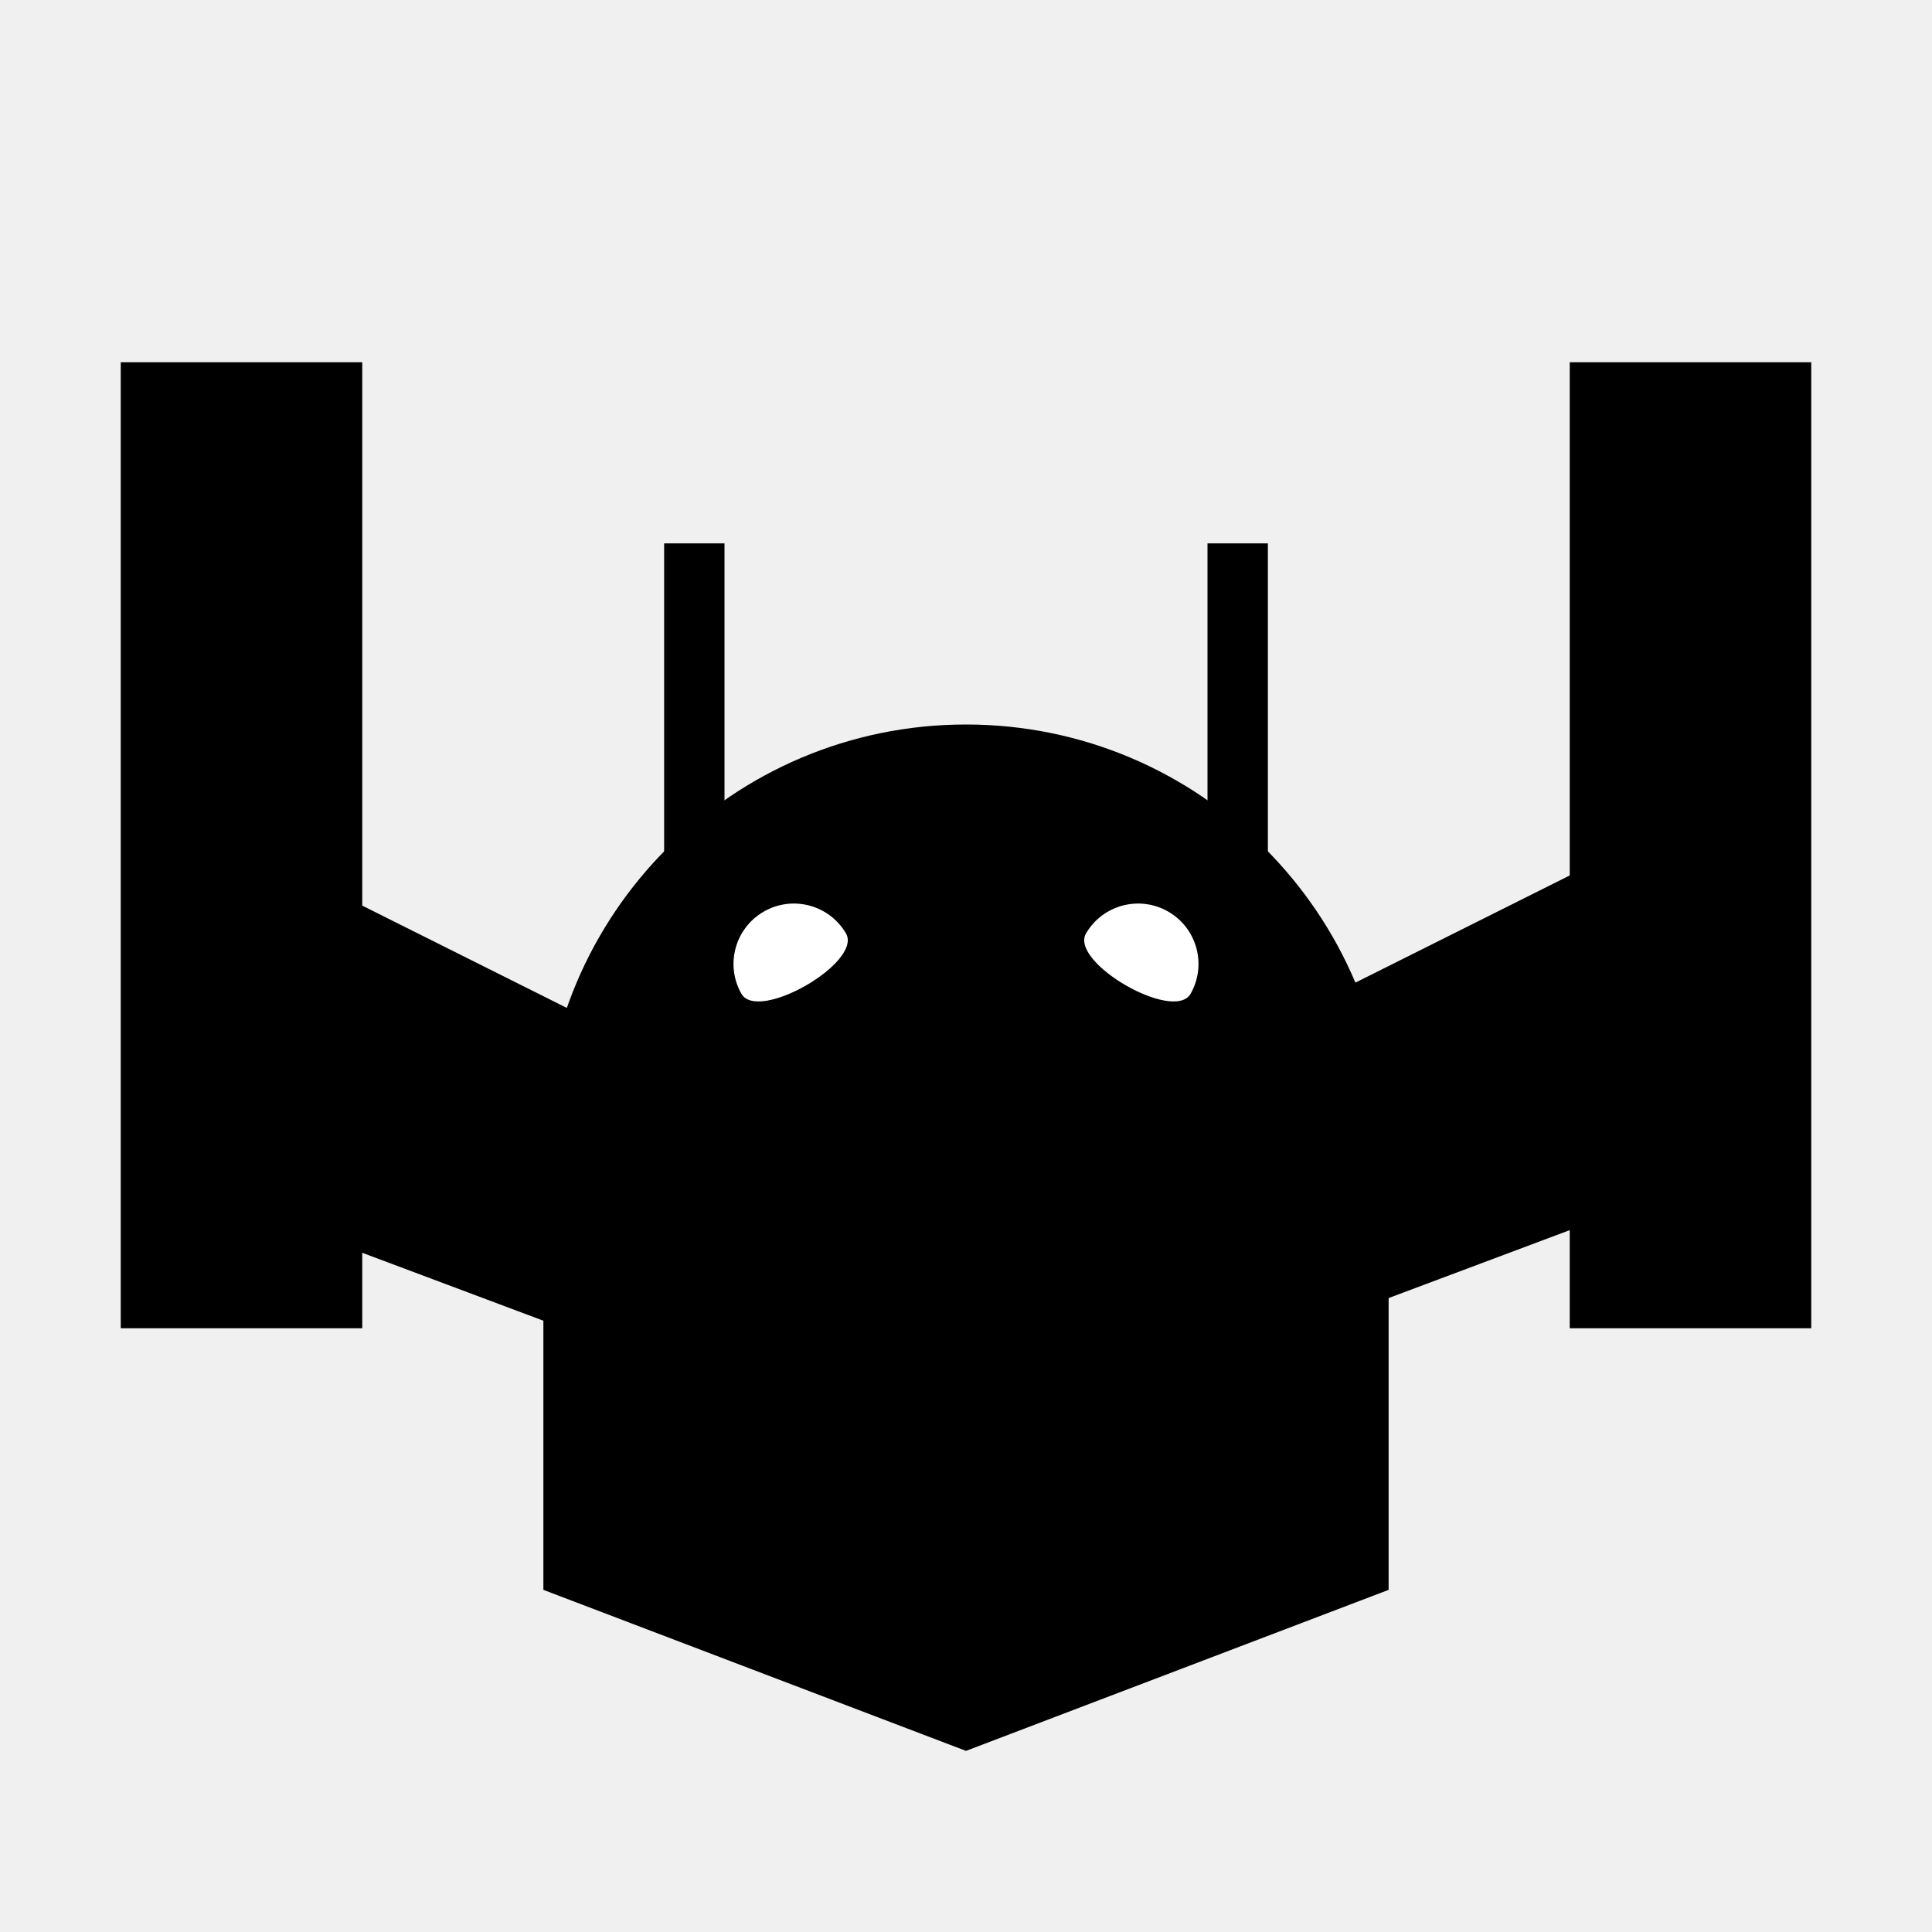
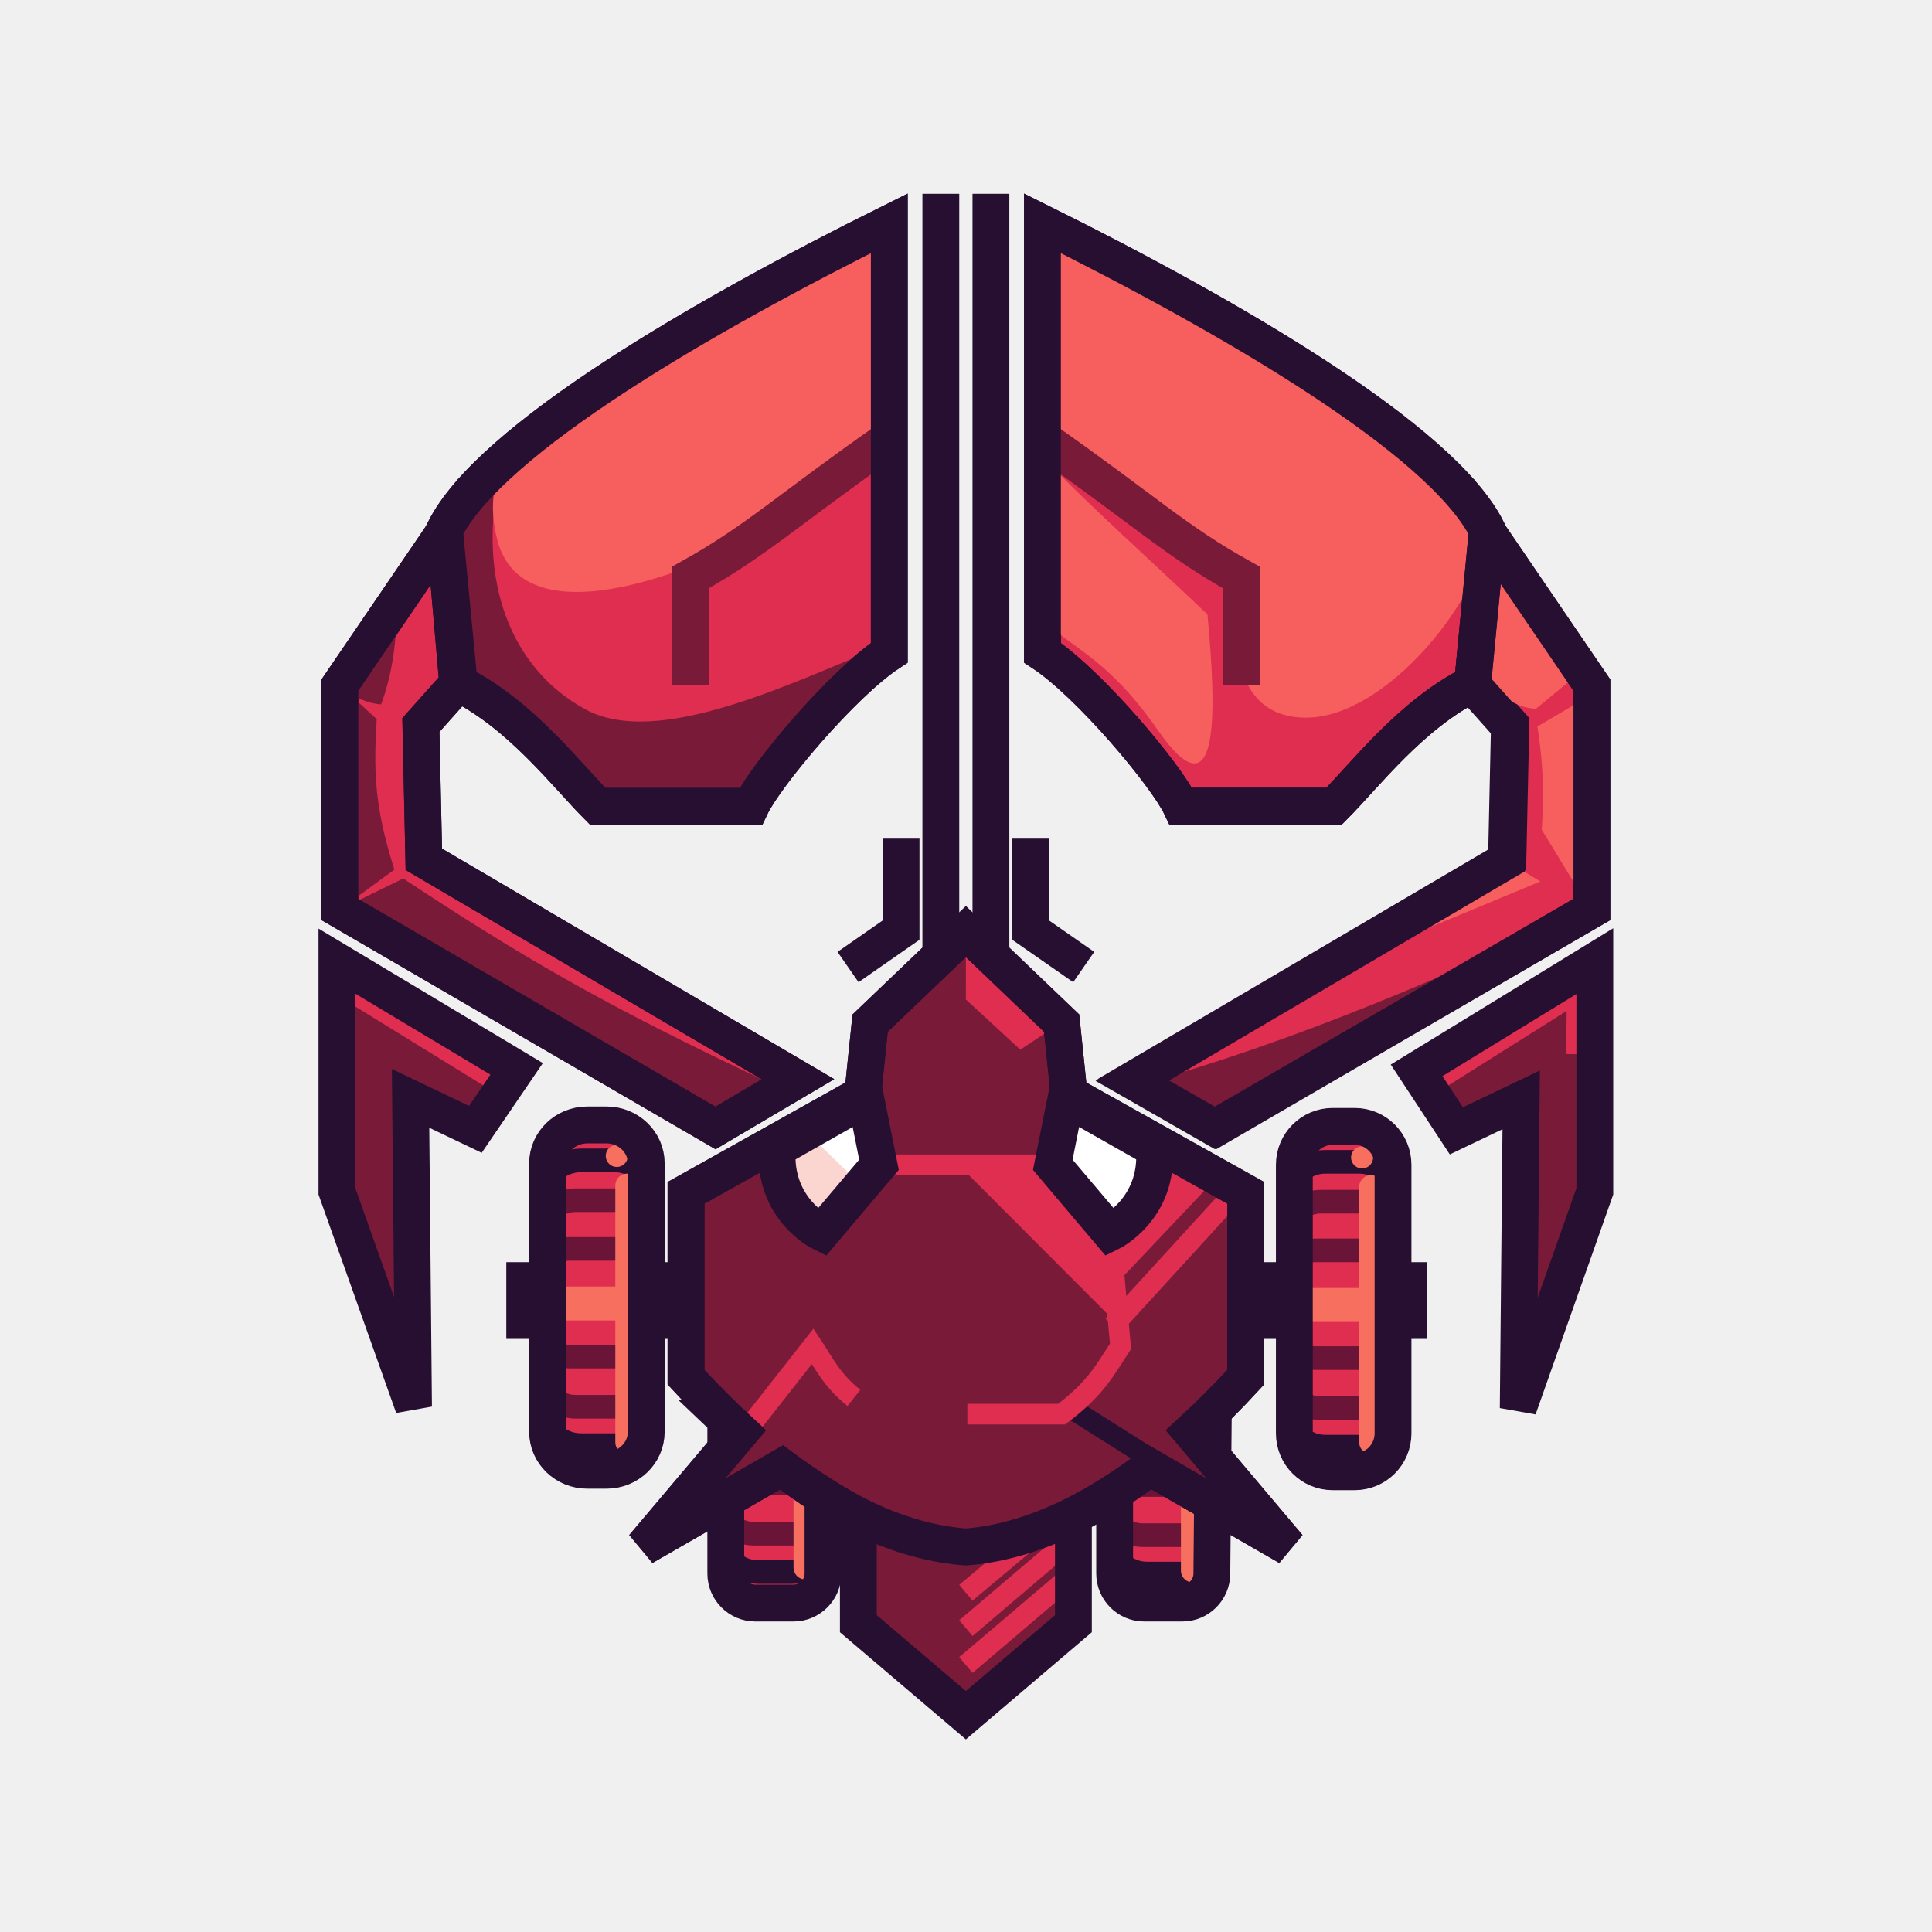
- <svg xmlns="http://www.w3.org/2000/svg" width="32" height="32" viewBox="0 0 32 32">
-   <g fill="none" fill-rule="evenodd" transform="translate(2 6)">
-     <circle cx="14" cy="13" r="7" fill="#000" />
-     <path fill="#000" d="M4 0v16H0V0zM28 0v16h-4V0z" />
-     <path fill="#000" d="M2 8l8 4v5l-8-3zM25 8l-8 4v5l8-3zM9 3h1v6H9zM18 3h1v6h-1z" />
-     <path fill="#FFF" d="M12.012 9.46a1 1 0 0 0-1.732 1c.277.48 2.009-.52 1.732-1zM17.72 10.46a1 1 0 0 0-1.732-1c-.277.48 1.455 1.48 1.732 1z" />
-     <path fill="#000" d="M7 15h14v5.333L14 23l-7-2.667z" />
+ <svg xmlns="http://www.w3.org/2000/svg" enable-background="new" width="1in" height="1in" viewBox="0 0 1 1" version="1.1" id="svg827">
+   <defs id="defs821" />
+   <g style="display:inline" id="layer10">
+     <g style="stroke-width:1.31" transform="matrix(0.7623918,0,0,0.7637849,-0.6855838,0.3432011)" id="g1141">
+       <path style="display:inline;fill:none;stroke:#270f32;stroke-width:0.052;stroke-linecap:butt;stroke-linejoin:miter;stroke-miterlimit:4;stroke-dasharray:none;stroke-opacity:1" d="M 1.243,0.432 H 1.868" id="path1437-3" />
+       <rect style="display:inline;opacity:1;fill:#df2e50;fill-opacity:1;stroke:none;stroke-width:0.015;stroke-miterlimit:4;stroke-dasharray:none;stroke-dashoffset:0;stroke-opacity:1" id="rect1312-6" width="0.067" height="0.234" x="1.392" y="0.403" ry="0.026" rx="0.026" />
+       <rect rx="0.027" ry="0.026" y="0.313" x="1.271" height="0.234" width="0.067" id="rect999-7" style="display:inline;opacity:1;fill:#df2e50;fill-opacity:1;stroke:none;stroke-width:0.015;stroke-miterlimit:4;stroke-dasharray:none;stroke-dashoffset:0;stroke-opacity:1" />
+       <rect style="display:inline;opacity:1;fill:#df2e50;fill-opacity:1;stroke:none;stroke-width:0.015;stroke-miterlimit:4;stroke-dasharray:none;stroke-dashoffset:0;stroke-opacity:1" id="rect1398-5" width="0.067" height="0.234" x="1.778" y="0.314" ry="0.026" rx="0.026" />
+       <rect rx="0.026" ry="0.026" y="0.404" x="1.656" height="0.234" width="0.067" id="rect1402-3" style="display:inline;opacity:1;fill:#df2e50;fill-opacity:1;stroke:none;stroke-width:0.015;stroke-miterlimit:4;stroke-dasharray:none;stroke-dashoffset:0;stroke-opacity:1" />
+       <rect ry="0.023" rx="0.026" y="0.337" x="1.268" height="0.193" width="0.074" id="rect987-5" style="display:inline;opacity:1;fill:none;fill-opacity:1;stroke:#270f32;stroke-width:0.016;stroke-miterlimit:4;stroke-dasharray:none;stroke-dashoffset:0;stroke-opacity:1" />
+       <rect ry="0.02" rx="0.022" y="0.364" x="1.268" height="0.14" width="0.074" id="rect989-6" style="display:inline;opacity:1;fill:none;fill-opacity:1;stroke:#6a1437;stroke-width:0.016;stroke-miterlimit:4;stroke-dasharray:none;stroke-dashoffset:0;stroke-opacity:1" />
+       <rect ry="0.016" rx="0.018" y="0.397" x="1.268" height="0.073" width="0.074" id="rect991-2" style="display:inline;opacity:1;fill:none;fill-opacity:1;stroke:#6a1437;stroke-width:0.016;stroke-miterlimit:4;stroke-dasharray:none;stroke-dashoffset:0;stroke-opacity:1" />
+       <rect ry="0.003" rx="0.014" y="0.431" x="1.268" height="0.006" width="0.073" id="rect993-9" style="display:inline;opacity:1;fill:none;fill-opacity:1;stroke:#f76f5f;stroke-width:0.017;stroke-miterlimit:4;stroke-dasharray:none;stroke-dashoffset:0;stroke-opacity:1" />
+       <path id="path995-1" d="m 1.325,0.354 v 0.174" style="display:inline;fill:none;stroke:#f76f5f;stroke-width:0.016;stroke-linecap:round;stroke-linejoin:miter;stroke-miterlimit:4;stroke-dasharray:none;stroke-opacity:1" />
+       <circle r="0.003" cy="0.334" cx="1.318" id="circle997-2" style="display:inline;opacity:1;fill:#f76f5f;fill-opacity:1;stroke:#f76f5f;stroke-width:0.009;stroke-linecap:round;stroke-miterlimit:4;stroke-dasharray:none;stroke-dashoffset:0;stroke-opacity:1" />
+       <rect style="display:inline;opacity:1;fill:none;fill-opacity:1;stroke:#270f32;stroke-width:0.016;stroke-miterlimit:4;stroke-dasharray:none;stroke-dashoffset:0;stroke-opacity:1" id="rect1314-7" width="0.073" height="0.193" x="1.389" y="0.423" rx="0.025" ry="0.023" />
+       <rect style="display:inline;opacity:1;fill:none;fill-opacity:1;stroke:#6a1437;stroke-width:0.016;stroke-miterlimit:4;stroke-dasharray:none;stroke-dashoffset:0;stroke-opacity:1" id="rect1316-0" width="0.073" height="0.14" x="1.389" y="0.45" rx="0.022" ry="0.02" />
+       <rect style="display:inline;opacity:1;fill:none;fill-opacity:1;stroke:#6a1437;stroke-width:0.016;stroke-miterlimit:4;stroke-dasharray:none;stroke-dashoffset:0;stroke-opacity:1" id="rect1318-9" width="0.073" height="0.073" x="1.389" y="0.483" rx="0.018" ry="0.016" />
+       <path style="display:inline;fill:none;stroke:#f76f5f;stroke-width:0.016;stroke-linecap:round;stroke-linejoin:miter;stroke-miterlimit:4;stroke-dasharray:none;stroke-opacity:1" d="M 1.446,0.44 V 0.613" id="path1322-3" />
+       <rect style="display:inline;opacity:1;fill:none;fill-opacity:1;stroke:#270f32;stroke-width:0.016;stroke-miterlimit:4;stroke-dasharray:none;stroke-dashoffset:0;stroke-opacity:1" id="rect1386-6" width="0.073" height="0.193" x="1.774" y="0.338" rx="0.025" ry="0.023" />
+       <rect style="display:inline;opacity:1;fill:none;fill-opacity:1;stroke:#6a1437;stroke-width:0.016;stroke-miterlimit:4;stroke-dasharray:none;stroke-dashoffset:0;stroke-opacity:1" id="rect1388-0" width="0.073" height="0.14" x="1.774" y="0.365" rx="0.022" ry="0.02" />
+       <rect style="display:inline;opacity:1;fill:none;fill-opacity:1;stroke:#6a1437;stroke-width:0.016;stroke-miterlimit:4;stroke-dasharray:none;stroke-dashoffset:0;stroke-opacity:1" id="rect1390-6" width="0.073" height="0.073" x="1.774" y="0.398" rx="0.018" ry="0.016" />
+       <rect style="display:inline;opacity:1;fill:none;fill-opacity:1;stroke:#f76f5f;stroke-width:0.017;stroke-miterlimit:4;stroke-dasharray:none;stroke-dashoffset:0;stroke-opacity:1" id="rect1392-2" width="0.073" height="0.006" x="1.775" y="0.432" rx="0.013" ry="0.003" />
+       <path style="display:inline;fill:none;stroke:#f76f5f;stroke-width:0.016;stroke-linecap:round;stroke-linejoin:miter;stroke-miterlimit:4;stroke-dasharray:none;stroke-opacity:1" d="M 1.83,0.355 V 0.528" id="path1394-6" />
+       <circle style="display:inline;opacity:1;fill:#f76f5f;fill-opacity:1;stroke:#f76f5f;stroke-width:0.009;stroke-linecap:round;stroke-miterlimit:4;stroke-dasharray:none;stroke-dashoffset:0;stroke-opacity:1" id="circle1396-1" cx="1.824" cy="0.335" r="0.003" />
+       <rect ry="0.023" rx="0.025" y="0.424" x="1.653" height="0.193" width="0.073" id="rect1404-8" style="display:inline;opacity:1;fill:none;fill-opacity:1;stroke:#270f32;stroke-width:0.016;stroke-miterlimit:4;stroke-dasharray:none;stroke-dashoffset:0;stroke-opacity:1" />
+       <rect ry="0.02" rx="0.022" y="0.451" x="1.653" height="0.14" width="0.073" id="rect1406-7" style="display:inline;opacity:1;fill:none;fill-opacity:1;stroke:#6a1437;stroke-width:0.016;stroke-miterlimit:4;stroke-dasharray:none;stroke-dashoffset:0;stroke-opacity:1" />
+       <rect ry="0.016" rx="0.018" y="0.484" x="1.653" height="0.073" width="0.073" id="rect1408-9" style="display:inline;opacity:1;fill:none;fill-opacity:1;stroke:#6a1437;stroke-width:0.016;stroke-miterlimit:4;stroke-dasharray:none;stroke-dashoffset:0;stroke-opacity:1" />
+       <path id="path1412-2" d="m 1.709,0.441 v 0.174" style="display:inline;fill:none;stroke:#f76f5f;stroke-width:0.016;stroke-linecap:round;stroke-linejoin:miter;stroke-miterlimit:4;stroke-dasharray:none;stroke-opacity:1" />
+       <path style="display:inline;opacity:1;fill:none;fill-opacity:1;stroke:#270f32;stroke-width:0.025;stroke-miterlimit:4;stroke-dasharray:none;stroke-dashoffset:0;stroke-opacity:1" d="m 1.392,0.512 v 0.105 c 0,0.011 0.009,0.02 0.02,0.02 h 0.026 c 0.011,0 0.02,-0.009 0.02,-0.02 v -0.052 c -0.022,-0.014 -0.044,-0.031 -0.067,-0.053 z" id="rect1312-3-0" />
+       <path style="display:inline;opacity:1;fill:none;fill-opacity:1;stroke:#270f32;stroke-width:0.025;stroke-miterlimit:4;stroke-dasharray:none;stroke-dashoffset:0;stroke-opacity:1" d="m 1.723,0.507 c -0.022,0.022 -0.045,0.04 -0.067,0.054 v 0.056 c 0,0.011 0.009,0.02 0.02,0.02 h 0.026 c 0.011,0 0.02,-0.009 0.02,-0.02 z" id="rect1402-5-2" />
+       <rect style="display:inline;opacity:1;fill:none;fill-opacity:1;stroke:#270f32;stroke-width:0.025;stroke-miterlimit:4;stroke-dasharray:none;stroke-dashoffset:0;stroke-opacity:1" id="rect1398-7-3" width="0.067" height="0.234" x="1.778" y="0.314" ry="0.026" rx="0.026" />
+       <rect rx="0.027" ry="0.026" y="0.313" x="1.271" height="0.234" width="0.067" id="rect999-6-7" style="display:inline;opacity:1;fill:none;fill-opacity:1;stroke:#270f32;stroke-width:0.025;stroke-miterlimit:4;stroke-dasharray:none;stroke-dashoffset:0;stroke-opacity:1" />
+       <path style="display:inline;opacity:1;fill:#df2e50;fill-opacity:1;stroke:#270f32;stroke-width:0.025;stroke-linecap:butt;stroke-linejoin:miter;stroke-miterlimit:4;stroke-dasharray:none;stroke-opacity:1" d="m 1.503,-0.298 c -0.125,0.062 -0.271,0.146 -0.302,0.208 l 0.01,0.104 c 0.042,0.021 0.073,0.062 0.094,0.083 h 0.104 c 0.01,-0.021 0.062,-0.083 0.094,-0.104 z" id="path1095-5" />
+       <path style="display:inline;opacity:1;fill:none;stroke:#270f32;stroke-width:0.025;stroke-linecap:butt;stroke-linejoin:miter;stroke-miterlimit:4;stroke-dasharray:none;stroke-opacity:1" d="M 1.538,-0.318 V 0.202" id="path1118-9" />
+       <path style="color:#000000;font-style:normal;font-variant:normal;font-weight:normal;font-stretch:normal;font-size:medium;line-height:normal;font-family:sans-serif;font-variant-ligatures:normal;font-variant-position:normal;font-variant-caps:normal;font-variant-numeric:normal;font-variant-alternates:normal;font-feature-settings:normal;text-indent:0;text-align:start;text-decoration:none;text-decoration-line:none;text-decoration-style:solid;text-decoration-color:#000000;letter-spacing:normal;word-spacing:normal;text-transform:none;writing-mode:lr-tb;direction:ltr;text-orientation:mixed;dominant-baseline:auto;baseline-shift:baseline;text-anchor:start;white-space:normal;shape-padding:0;clip-rule:nonzero;display:inline;overflow:visible;visibility:visible;opacity:1;isolation:auto;mix-blend-mode:normal;color-interpolation:sRGB;color-interpolation-filters:linearRGB;solid-color:#000000;solid-opacity:1;vector-effect:none;fill:#df2e50;fill-opacity:1;fill-rule:nonzero;stroke:#270f32;stroke-width:0.025;stroke-linecap:butt;stroke-linejoin:miter;stroke-miterlimit:4;stroke-dasharray:none;stroke-dashoffset:0;stroke-opacity:1;color-rendering:auto;image-rendering:auto;shape-rendering:auto;text-rendering:auto;enable-background:accumulate" d="M 1.201,-0.089 1.13,0.015 v 0.152 l 0.255,0.148 0.056,-0.033 -0.254,-0.149 -0.002,-0.091 0.025,-0.028 z" id="path1125-2" />
+       <path style="display:inline;opacity:1;fill:#791a38;fill-opacity:1;stroke:none;stroke-width:0.025;stroke-linecap:butt;stroke-linejoin:miter;stroke-miterlimit:4;stroke-dasharray:none;stroke-opacity:1" d="m 1.482,0.546 v 0.104 l 0.073,0.062 0.073,-0.062 V 0.546 l -0.073,0.031 z" id="path1135-2" />
+       <path style="display:inline;opacity:1;fill:#791a38;fill-opacity:1;stroke:none;stroke-width:0.025;stroke-linecap:butt;stroke-linejoin:miter;stroke-miterlimit:4;stroke-dasharray:none;stroke-opacity:1" d="m 1.555,0.182 -0.065,0.062 -0.005,0.048 -0.12,0.067 v 0.125 c 0.064,0.07 0.129,0.11 0.19,0.115 0.061,-0.004 0.126,-0.044 0.19,-0.115 v -0.125 l -0.12,-0.067 -0.005,-0.048 z" id="path1133-8" />
+       <path style="display:inline;opacity:1;fill:#fbd6d1;fill-opacity:1;stroke:none;stroke-width:0.025;stroke-linecap:butt;stroke-linejoin:miter;stroke-miterlimit:4;stroke-dasharray:none;stroke-opacity:1" d="m 1.487,0.295 0.009,0.045 -0.039,0.046 c 0,0 -0.033,-0.016 -0.03,-0.057 z" id="path1139-9" />
+       <path style="display:inline;opacity:1;fill:none;fill-opacity:1;stroke:#270f32;stroke-width:0.025;stroke-linecap:butt;stroke-linejoin:miter;stroke-miterlimit:4;stroke-dasharray:none;stroke-opacity:1" d="m 1.511,0.119 v 0.062 l -0.036,0.025" id="path1147-7" />
+       <path id="path1235-3" d="m 1.607,-0.298 c 0.125,0.062 0.271,0.146 0.302,0.208 l -0.01,0.104 c -0.042,0.021 -0.073,0.062 -0.094,0.083 H 1.701 c -0.01,-0.021 -0.062,-0.083 -0.094,-0.104 z" style="display:inline;opacity:1;fill:#df2e50;fill-opacity:1;stroke:#270f32;stroke-width:0.025;stroke-linecap:butt;stroke-linejoin:miter;stroke-miterlimit:4;stroke-dasharray:none;stroke-opacity:1" />
+       <path id="path1237-6" d="M 1.572,-0.318 V 0.202" style="display:inline;opacity:1;fill:none;stroke:#270f32;stroke-width:0.025;stroke-linecap:butt;stroke-linejoin:miter;stroke-miterlimit:4;stroke-dasharray:none;stroke-opacity:1" />
+       <path id="path1251-1" d="m 1.623,0.295 -0.009,0.045 0.039,0.046 c 0,0 0.033,-0.016 0.03,-0.057 z" style="display:inline;opacity:1;fill:#ffffff;fill-opacity:1;stroke:none;stroke-width:0.025;stroke-linecap:butt;stroke-linejoin:miter;stroke-miterlimit:4;stroke-dasharray:none;stroke-opacity:1" />
+       <path id="path1253-29" d="M 1.659,0.463 1.774,0.598 1.619,0.508 c 0.025,-0.018 0.03,-0.03 0.04,-0.046 z" style="display:inline;opacity:1;fill:#791a38;fill-opacity:1;stroke:none;stroke-width:0.025;stroke-linecap:butt;stroke-linejoin:miter;stroke-miterlimit:4;stroke-dasharray:none;stroke-opacity:1" />
+       <path id="path1255-3" d="m 1.599,0.119 v 0.062 l 0.036,0.025" style="display:inline;opacity:1;fill:none;fill-opacity:1;stroke:#270f32;stroke-width:0.025;stroke-linecap:butt;stroke-linejoin:miter;stroke-miterlimit:4;stroke-dasharray:none;stroke-opacity:1" />
+       <path id="path1445-1" d="m 1.909,-0.089 0.071,0.104 v 0.152 l -0.255,0.148 -0.056,-0.033 0.254,-0.149 0.002,-0.091 -0.025,-0.028 z" style="color:#000000;font-style:normal;font-variant:normal;font-weight:normal;font-stretch:normal;font-size:medium;line-height:normal;font-family:sans-serif;font-variant-ligatures:normal;font-variant-position:normal;font-variant-caps:normal;font-variant-numeric:normal;font-variant-alternates:normal;font-feature-settings:normal;text-indent:0;text-align:start;text-decoration:none;text-decoration-line:none;text-decoration-style:solid;text-decoration-color:#000000;letter-spacing:normal;word-spacing:normal;text-transform:none;writing-mode:lr-tb;direction:ltr;text-orientation:mixed;dominant-baseline:auto;baseline-shift:baseline;text-anchor:start;white-space:normal;shape-padding:0;clip-rule:nonzero;display:inline;overflow:visible;visibility:visible;opacity:1;isolation:auto;mix-blend-mode:normal;color-interpolation:sRGB;color-interpolation-filters:linearRGB;solid-color:#000000;solid-opacity:1;vector-effect:none;fill:#df2e50;fill-opacity:1;fill-rule:nonzero;stroke:#270f32;stroke-width:0.025;stroke-linecap:butt;stroke-linejoin:miter;stroke-miterlimit:4;stroke-dasharray:none;stroke-dashoffset:0;stroke-opacity:1;color-rendering:auto;image-rendering:auto;shape-rendering:auto;text-rendering:auto;enable-background:accumulate" />
+       <path style="color:#000000;font-style:normal;font-variant:normal;font-weight:normal;font-stretch:normal;font-size:medium;line-height:normal;font-family:sans-serif;font-variant-ligatures:normal;font-variant-position:normal;font-variant-caps:normal;font-variant-numeric:normal;font-variant-alternates:normal;font-feature-settings:normal;text-indent:0;text-align:start;text-decoration:none;text-decoration-line:none;text-decoration-style:solid;text-decoration-color:#000000;letter-spacing:normal;word-spacing:normal;text-transform:none;writing-mode:lr-tb;direction:ltr;text-orientation:mixed;dominant-baseline:auto;baseline-shift:baseline;text-anchor:start;white-space:normal;shape-padding:0;clip-rule:nonzero;display:inline;overflow:visible;visibility:visible;opacity:1;isolation:auto;mix-blend-mode:normal;color-interpolation:sRGB;color-interpolation-filters:linearRGB;solid-color:#000000;solid-opacity:1;vector-effect:none;fill:#791a38;fill-opacity:1;fill-rule:nonzero;stroke:none;stroke-width:0.025;stroke-linecap:butt;stroke-linejoin:miter;stroke-miterlimit:4;stroke-dasharray:none;stroke-dashoffset:0;stroke-opacity:1;color-rendering:auto;image-rendering:auto;shape-rendering:auto;text-rendering:auto;enable-background:accumulate" d="m 1.128,0.202 v 0.156 l 0.052,0.146 -0.002,-0.209 0.044,0.021 0.028,-0.041 z" id="path1449-9" />
+       <path id="path1453-4" d="m 1.982,0.202 v 0.156 L 1.93,0.505 1.932,0.296 1.888,0.317 1.861,0.276 Z" style="color:#000000;font-style:normal;font-variant:normal;font-weight:normal;font-stretch:normal;font-size:medium;line-height:normal;font-family:sans-serif;font-variant-ligatures:normal;font-variant-position:normal;font-variant-caps:normal;font-variant-numeric:normal;font-variant-alternates:normal;font-feature-settings:normal;text-indent:0;text-align:start;text-decoration:none;text-decoration-line:none;text-decoration-style:solid;text-decoration-color:#000000;letter-spacing:normal;word-spacing:normal;text-transform:none;writing-mode:lr-tb;direction:ltr;text-orientation:mixed;dominant-baseline:auto;baseline-shift:baseline;text-anchor:start;white-space:normal;shape-padding:0;clip-rule:nonzero;display:inline;overflow:visible;visibility:visible;opacity:1;isolation:auto;mix-blend-mode:normal;color-interpolation:sRGB;color-interpolation-filters:linearRGB;solid-color:#000000;solid-opacity:1;vector-effect:none;fill:#791a38;fill-opacity:1;fill-rule:nonzero;stroke:none;stroke-width:0.025;stroke-linecap:butt;stroke-linejoin:miter;stroke-miterlimit:4;stroke-dasharray:none;stroke-dashoffset:0;stroke-opacity:1;color-rendering:auto;image-rendering:auto;shape-rendering:auto;text-rendering:auto;enable-background:accumulate" />
+       <path style="display:inline;opacity:1;fill:#791a38;fill-opacity:1;stroke:none;stroke-width:0.025;stroke-linecap:butt;stroke-linejoin:miter;stroke-miterlimit:4;stroke-dasharray:none;stroke-opacity:1" d="M 1.451,0.463 1.336,0.598 1.491,0.508 C 1.467,0.491 1.461,0.478 1.451,0.463 Z" id="path1145-6-7" />
+       <path id="path1235-6-8" d="m 1.607,-0.298 c 0.125,0.062 0.271,0.146 0.302,0.208 -0.004,0.047 -0.069,0.127 -0.123,0.127 -0.066,5.104e-5 -0.044,-0.095 -0.044,-0.095 -0.067,-0.044 -0.104,-0.073 -0.135,-0.094 z" style="display:inline;opacity:1;fill:#f75f5f;fill-opacity:1;stroke:none;stroke-width:0.025;stroke-linecap:butt;stroke-linejoin:miter;stroke-miterlimit:4;stroke-dasharray:none;stroke-opacity:1" />
+       <path id="path1235-7-4" d="m 1.606,-0.141 c 0.029,0.031 0.072,0.069 0.113,0.108 0.006,0.064 0.009,0.14 -0.034,0.078 -0.037,-0.053 -0.063,-0.056 -0.076,-0.075 z" style="display:inline;opacity:1;fill:#f75f5f;fill-opacity:1;stroke:none;stroke-width:0.025;stroke-linecap:butt;stroke-linejoin:miter;stroke-miterlimit:4;stroke-dasharray:none;stroke-opacity:1" />
+       <path style="display:inline;opacity:1;fill:#f75f5f;fill-opacity:1;stroke:none;stroke-width:0.014px;stroke-linecap:butt;stroke-linejoin:miter;stroke-opacity:1" d="m 1.909,-0.089 -0.008,0.083 c 0.011,0.026 0.025,0.036 0.041,0.037 l 0.034,-0.028 z" id="path1106-5" />
+       <path style="display:inline;opacity:1;fill:#f75f5f;fill-opacity:1;stroke:none;stroke-width:0.014px;stroke-linecap:butt;stroke-linejoin:miter;stroke-opacity:1" d="m 1.977,0.023 -0.034,0.02 c 0.005,0.031 0.004,0.053 0.003,0.07 l 0.033,0.054 z" id="path1108-0" />
+       <path style="display:inline;opacity:1;fill:#f75f5f;fill-opacity:1;stroke:none;stroke-width:0.014px;stroke-linecap:butt;stroke-linejoin:miter;stroke-opacity:1" d="m 1.922,0.134 0.023,0.014 -0.164,0.068 z" id="path1110-3" />
+       <path style="display:inline;opacity:1;fill:#791a38;fill-opacity:1;stroke:none;stroke-width:0.014px;stroke-linecap:butt;stroke-linejoin:miter;stroke-opacity:1" d="m 1.239,-0.131 c -0.017,0.076 0.008,0.135 0.057,0.162 0.05,0.028 0.143,-0.019 0.204,-0.043 l -0.09,0.11 -0.104,4e-8 -0.094,-0.083 -0.01,-0.104 z" id="path1127-6" />
+       <path style="display:inline;opacity:1;fill:#f75f5f;fill-opacity:1;stroke:none;stroke-width:0.025;stroke-linecap:butt;stroke-linejoin:miter;stroke-miterlimit:4;stroke-dasharray:none;stroke-opacity:1" d="m 1.503,-0.298 c -0.125,0.062 -0.21,0.12 -0.21,0.12 0,0 -0.075,0.023 -0.056,0.095 0.015,0.056 0.098,0.036 0.173,-0.001 0.01,-0.021 0.062,-0.047 0.093,-0.068 z" id="path1095-0-1" />
+       <path style="display:inline;opacity:1;fill:#791a38;fill-opacity:1;stroke:none;stroke-width:0.014px;stroke-linecap:butt;stroke-linejoin:miter;stroke-opacity:1" d="m 1.13,0.015 0.025,0.023 c -0.002,0.034 -0.002,0.058 0.012,0.102 l -0.037,0.027 z" id="path1129-0" />
+       <path style="display:inline;opacity:1;fill:#791a38;fill-opacity:1;stroke:none;stroke-width:0.014px;stroke-linecap:butt;stroke-linejoin:miter;stroke-opacity:1" d="m 1.13,0.167 0.043,-0.021 c 0.076,0.05 0.132,0.084 0.252,0.14 l -0.04,0.03 z" id="path1131-6" />
+       <path style="display:inline;opacity:1;fill:#791a38;fill-opacity:1;stroke:none;stroke-width:0.014px;stroke-linecap:butt;stroke-linejoin:miter;stroke-opacity:1" d="m 1.13,0.015 0.038,-0.056 c 0,0 0.003,0.034 -0.01,0.069 -0.015,-9.5677e-4 -0.028,-0.012 -0.028,-0.012 z" id="path1134-3" />
+       <path style="display:inline;opacity:1;fill:#791a38;fill-opacity:1;stroke:none;stroke-width:0.014px;stroke-linecap:butt;stroke-linejoin:miter;stroke-opacity:1" d="M 1.724,0.315 1.672,0.286 C 1.784,0.255 1.884,0.21 1.98,0.167 Z" id="path1136-2" />
+       <path style="display:inline;opacity:1;fill:none;stroke:#df2e50;stroke-width:0.014px;stroke-linecap:butt;stroke-linejoin:miter;stroke-opacity:1" d="m 1.555,0.63 0.055,-0.046" id="path1138-0" />
+       <path id="use1140-6" d="m 1.555,0.654 0.073,-0.062" style="display:inline;opacity:1;fill:none;stroke:#df2e50;stroke-width:0.014px;stroke-linecap:butt;stroke-linejoin:miter;stroke-opacity:1" />
+       <path style="display:inline;opacity:1;fill:none;stroke:#df2e50;stroke-width:0.014px;stroke-linecap:butt;stroke-linejoin:miter;stroke-opacity:1" d="m 1.555,0.679 0.073,-0.062" id="use1142-1" />
+       <path id="path1215-5" d="m 1.55,0.34 h 0.064 l 0.039,0.046 0.006,0.063 z" style="display:inline;opacity:1;fill:#df2e50;fill-opacity:1;stroke:none;stroke-width:0.014px;stroke-linecap:butt;stroke-linejoin:miter;stroke-opacity:1" />
+       <path style="display:inline;opacity:1;fill:#df2e50;fill-opacity:1;stroke:none;stroke-width:0.014px;stroke-linecap:butt;stroke-linejoin:miter;stroke-opacity:1" d="m 1.555,0.182 8.1e-6,0.046 0.037,0.034 0.027,-0.018 z" id="path1217-5" />
+       <path style="display:inline;opacity:1;fill:#df2e50;fill-opacity:1;stroke:none;stroke-width:0.014px;stroke-linecap:butt;stroke-linejoin:miter;stroke-opacity:1" d="m 1.683,0.329 0.043,0.019 -0.073,0.077 -4.012e-4,-0.039 z" id="path1219-4" />
+       <path style="display:inline;opacity:1;fill:none;stroke:#df2e50;stroke-width:0.014;stroke-linecap:butt;stroke-linejoin:miter;stroke-miterlimit:4;stroke-dasharray:none;stroke-opacity:1" d="m 1.742,0.354 -0.087,0.095" id="path1221-7" />
+       <path style="display:inline;opacity:1;fill:none;fill-opacity:1;stroke:#df2e50;stroke-width:0.014;stroke-linecap:butt;stroke-linejoin:miter;stroke-miterlimit:4;stroke-dasharray:none;stroke-opacity:1" d="M 1.479,0.498 C 1.464,0.486 1.459,0.475 1.451,0.463 l -0.059,0.075" id="path1270-6" />
+       <path id="path1253-2-5" d="M 1.774,0.598 1.623,0.503" style="display:inline;opacity:1;fill:#791a38;fill-opacity:1;stroke:#270f32;stroke-width:0.014;stroke-linecap:butt;stroke-linejoin:miter;stroke-miterlimit:4;stroke-dasharray:none;stroke-opacity:1" />
+       <path style="display:inline;opacity:1;fill:none;stroke:#df2e50;stroke-width:0.014;stroke-linecap:butt;stroke-linejoin:miter;stroke-miterlimit:4;stroke-dasharray:none;stroke-opacity:1" d="m 1.458,0.386 0.039,-0.046 h 0.117 l 0.039,0.046 0.007,0.077 c -0.01,0.015 -0.016,0.028 -0.04,0.046 l -0.064,3.7e-6" id="path1232-6" />
+       <path style="display:inline;opacity:1;fill:none;stroke:#df2e50;stroke-width:0.014px;stroke-linecap:butt;stroke-linejoin:miter;stroke-opacity:1" d="m 1.865,0.289 0.105,-0.066 -4.421e-4,0.042" id="path1295-9" />
+       <path style="display:inline;opacity:1;fill:#ffffff;fill-opacity:1;stroke:none;stroke-width:0.014px;stroke-linecap:butt;stroke-linejoin:miter;stroke-opacity:1" d="m 1.447,0.318 0.038,-0.026 0.011,0.048 -0.014,0.012 z" id="path1297-3" />
+       <path style="display:inline;opacity:1;fill:none;stroke:#df2e50;stroke-width:0.014;stroke-linecap:butt;stroke-linejoin:miter;stroke-miterlimit:4;stroke-dasharray:none;stroke-opacity:1" d="m 1.125,0.215 0.117,0.072" id="path1299-7" />
+       <path style="display:inline;opacity:1;fill:none;fill-opacity:1;stroke:#270f32;stroke-width:0.025;stroke-linecap:butt;stroke-linejoin:miter;stroke-miterlimit:4;stroke-dasharray:none;stroke-opacity:1" d="m 1.555,0.182 -0.065,0.062 -0.005,0.048 -0.12,0.067 v 0.125 c 0.012,0.013 0.025,0.026 0.037,0.037 l -0.066,0.078 0.094,-0.054 c 0.043,0.033 0.085,0.051 0.125,0.054 0.04,-0.003 0.083,-0.022 0.125,-0.054 l 0.094,0.054 -0.066,-0.078 c 0.012,-0.011 0.025,-0.024 0.037,-0.037 v -0.125 l -0.12,-0.067 -0.005,-0.048 z" id="path1133-3-4" />
+       <path style="display:inline;opacity:1;fill:none;fill-opacity:1;stroke:#270f32;stroke-width:0.025;stroke-linecap:butt;stroke-linejoin:miter;stroke-miterlimit:4;stroke-dasharray:none;stroke-opacity:1" d="m 1.487,0.295 0.009,0.045 -0.039,0.046 c 0,0 -0.033,-0.016 -0.03,-0.057 z" id="path1139-5-5" />
+       <path id="path1251-6-2" d="m 1.623,0.295 -0.009,0.045 0.039,0.046 c 0,0 0.033,-0.016 0.03,-0.057 z" style="display:inline;opacity:1;fill:none;fill-opacity:1;stroke:#270f32;stroke-width:0.025;stroke-linecap:butt;stroke-linejoin:miter;stroke-miterlimit:4;stroke-dasharray:none;stroke-opacity:1" />
+       <path style="display:inline;opacity:1;fill:none;stroke:#791a38;stroke-width:0.025;stroke-linecap:butt;stroke-linejoin:miter;stroke-miterlimit:4;stroke-dasharray:none;stroke-opacity:1" d="m 1.503,-0.152 c -0.07,0.049 -0.09,0.069 -0.135,0.094 v 0.073" id="path1137-5" />
+       <path id="path1249-4" d="m 1.607,-0.152 c 0.07,0.049 0.09,0.069 0.135,0.094 v 0.073" style="display:inline;opacity:1;fill:none;stroke:#791a38;stroke-width:0.025;stroke-linecap:butt;stroke-linejoin:miter;stroke-miterlimit:4;stroke-dasharray:none;stroke-opacity:1" />
+       <path style="display:inline;opacity:1;fill:none;fill-opacity:1;stroke:#270f32;stroke-width:0.025;stroke-linecap:butt;stroke-linejoin:miter;stroke-miterlimit:4;stroke-dasharray:none;stroke-opacity:1" d="m 1.503,-0.298 c -0.125,0.062 -0.271,0.146 -0.302,0.208 l 0.01,0.104 c 0.042,0.021 0.073,0.062 0.094,0.083 h 0.104 c 0.01,-0.021 0.062,-0.083 0.094,-0.104 z" id="path1095-2-7" />
+       <path style="color:#000000;font-style:normal;font-variant:normal;font-weight:normal;font-stretch:normal;font-size:medium;line-height:normal;font-family:sans-serif;font-variant-ligatures:normal;font-variant-position:normal;font-variant-caps:normal;font-variant-numeric:normal;font-variant-alternates:normal;font-feature-settings:normal;text-indent:0;text-align:start;text-decoration:none;text-decoration-line:none;text-decoration-style:solid;text-decoration-color:#000000;letter-spacing:normal;word-spacing:normal;text-transform:none;writing-mode:lr-tb;direction:ltr;text-orientation:mixed;dominant-baseline:auto;baseline-shift:baseline;text-anchor:start;white-space:normal;shape-padding:0;clip-rule:nonzero;display:inline;overflow:visible;visibility:visible;opacity:1;isolation:auto;mix-blend-mode:normal;color-interpolation:sRGB;color-interpolation-filters:linearRGB;solid-color:#000000;solid-opacity:1;vector-effect:none;fill:none;fill-opacity:1;fill-rule:nonzero;stroke:#270f32;stroke-width:0.025;stroke-linecap:butt;stroke-linejoin:miter;stroke-miterlimit:4;stroke-dasharray:none;stroke-dashoffset:0;stroke-opacity:1;color-rendering:auto;image-rendering:auto;shape-rendering:auto;text-rendering:auto;enable-background:accumulate" d="M 1.201,-0.089 1.13,0.015 v 0.152 l 0.255,0.148 0.056,-0.033 -0.254,-0.149 -0.002,-0.091 0.025,-0.028 z" id="path1125-9-4" />
+       <path id="path1235-1-4" d="m 1.607,-0.298 c 0.125,0.062 0.271,0.146 0.302,0.208 l -0.01,0.104 c -0.042,0.021 -0.073,0.062 -0.094,0.083 H 1.701 c -0.01,-0.021 -0.062,-0.083 -0.094,-0.104 z" style="display:inline;opacity:1;fill:none;fill-opacity:1;stroke:#270f32;stroke-width:0.025;stroke-linecap:butt;stroke-linejoin:miter;stroke-miterlimit:4;stroke-dasharray:none;stroke-opacity:1" />
+       <path id="path1445-2-3" d="m 1.909,-0.089 0.071,0.104 V 0.167 L 1.724,0.315 1.668,0.283 1.922,0.134 l 0.002,-0.091 -0.025,-0.028 z" style="color:#000000;font-style:normal;font-variant:normal;font-weight:normal;font-stretch:normal;font-size:medium;line-height:normal;font-family:sans-serif;font-variant-ligatures:normal;font-variant-position:normal;font-variant-caps:normal;font-variant-numeric:normal;font-variant-alternates:normal;font-feature-settings:normal;text-indent:0;text-align:start;text-decoration:none;text-decoration-line:none;text-decoration-style:solid;text-decoration-color:#000000;letter-spacing:normal;word-spacing:normal;text-transform:none;writing-mode:lr-tb;direction:ltr;text-orientation:mixed;dominant-baseline:auto;baseline-shift:baseline;text-anchor:start;white-space:normal;shape-padding:0;clip-rule:nonzero;display:inline;overflow:visible;visibility:visible;opacity:1;isolation:auto;mix-blend-mode:normal;color-interpolation:sRGB;color-interpolation-filters:linearRGB;solid-color:#000000;solid-opacity:1;vector-effect:none;fill:none;fill-opacity:1;fill-rule:nonzero;stroke:#270f32;stroke-width:0.025;stroke-linecap:butt;stroke-linejoin:miter;stroke-miterlimit:4;stroke-dasharray:none;stroke-dashoffset:0;stroke-opacity:1;color-rendering:auto;image-rendering:auto;shape-rendering:auto;text-rendering:auto;enable-background:accumulate" />
+       <path style="display:inline;opacity:1;fill:none;fill-opacity:1;stroke:#270f32;stroke-width:0.025;stroke-linecap:butt;stroke-linejoin:miter;stroke-miterlimit:4;stroke-dasharray:none;stroke-opacity:1" d="m 1.555,0.182 -0.065,0.062 -0.005,0.048 -0.12,0.067 v 0.125 c 0.012,0.013 0.025,0.026 0.037,0.037 l -0.066,0.078 0.094,-0.054 c 0.018,0.013 0.035,0.024 0.052,0.033 v 0.073 l 0.073,0.062 0.073,-0.062 v -0.073 c 0.017,-0.009 0.035,-0.02 0.052,-0.033 l 0.094,0.054 -0.066,-0.078 c 0.012,-0.011 0.025,-0.024 0.037,-0.037 v -0.125 l -0.12,-0.067 -0.005,-0.048 z" id="path1135-9-0" />
+       <path id="path1453-3-7" d="m 1.982,0.202 v 0.156 L 1.93,0.505 1.932,0.296 1.888,0.317 1.861,0.276 Z" style="color:#000000;font-style:normal;font-variant:normal;font-weight:normal;font-stretch:normal;font-size:medium;line-height:normal;font-family:sans-serif;font-variant-ligatures:normal;font-variant-position:normal;font-variant-caps:normal;font-variant-numeric:normal;font-variant-alternates:normal;font-feature-settings:normal;text-indent:0;text-align:start;text-decoration:none;text-decoration-line:none;text-decoration-style:solid;text-decoration-color:#000000;letter-spacing:normal;word-spacing:normal;text-transform:none;writing-mode:lr-tb;direction:ltr;text-orientation:mixed;dominant-baseline:auto;baseline-shift:baseline;text-anchor:start;white-space:normal;shape-padding:0;clip-rule:nonzero;display:inline;overflow:visible;visibility:visible;opacity:1;isolation:auto;mix-blend-mode:normal;color-interpolation:sRGB;color-interpolation-filters:linearRGB;solid-color:#000000;solid-opacity:1;vector-effect:none;fill:none;fill-opacity:1;fill-rule:nonzero;stroke:#270f32;stroke-width:0.025;stroke-linecap:butt;stroke-linejoin:miter;stroke-miterlimit:4;stroke-dasharray:none;stroke-dashoffset:0;stroke-opacity:1;color-rendering:auto;image-rendering:auto;shape-rendering:auto;text-rendering:auto;enable-background:accumulate" />
+       <path style="color:#000000;font-style:normal;font-variant:normal;font-weight:normal;font-stretch:normal;font-size:medium;line-height:normal;font-family:sans-serif;font-variant-ligatures:normal;font-variant-position:normal;font-variant-caps:normal;font-variant-numeric:normal;font-variant-alternates:normal;font-feature-settings:normal;text-indent:0;text-align:start;text-decoration:none;text-decoration-line:none;text-decoration-style:solid;text-decoration-color:#000000;letter-spacing:normal;word-spacing:normal;text-transform:none;writing-mode:lr-tb;direction:ltr;text-orientation:mixed;dominant-baseline:auto;baseline-shift:baseline;text-anchor:start;white-space:normal;shape-padding:0;clip-rule:nonzero;display:inline;overflow:visible;visibility:visible;opacity:1;isolation:auto;mix-blend-mode:normal;color-interpolation:sRGB;color-interpolation-filters:linearRGB;solid-color:#000000;solid-opacity:1;vector-effect:none;fill:none;fill-opacity:1;fill-rule:nonzero;stroke:#270f32;stroke-width:0.025;stroke-linecap:butt;stroke-linejoin:miter;stroke-miterlimit:4;stroke-dasharray:none;stroke-dashoffset:0;stroke-opacity:1;color-rendering:auto;image-rendering:auto;shape-rendering:auto;text-rendering:auto;enable-background:accumulate" d="m 1.128,0.202 v 0.156 l 0.052,0.146 -0.002,-0.209 0.044,0.021 0.028,-0.041 z" id="path1449-6-8" />
+     </g>
  </g>
</svg>
